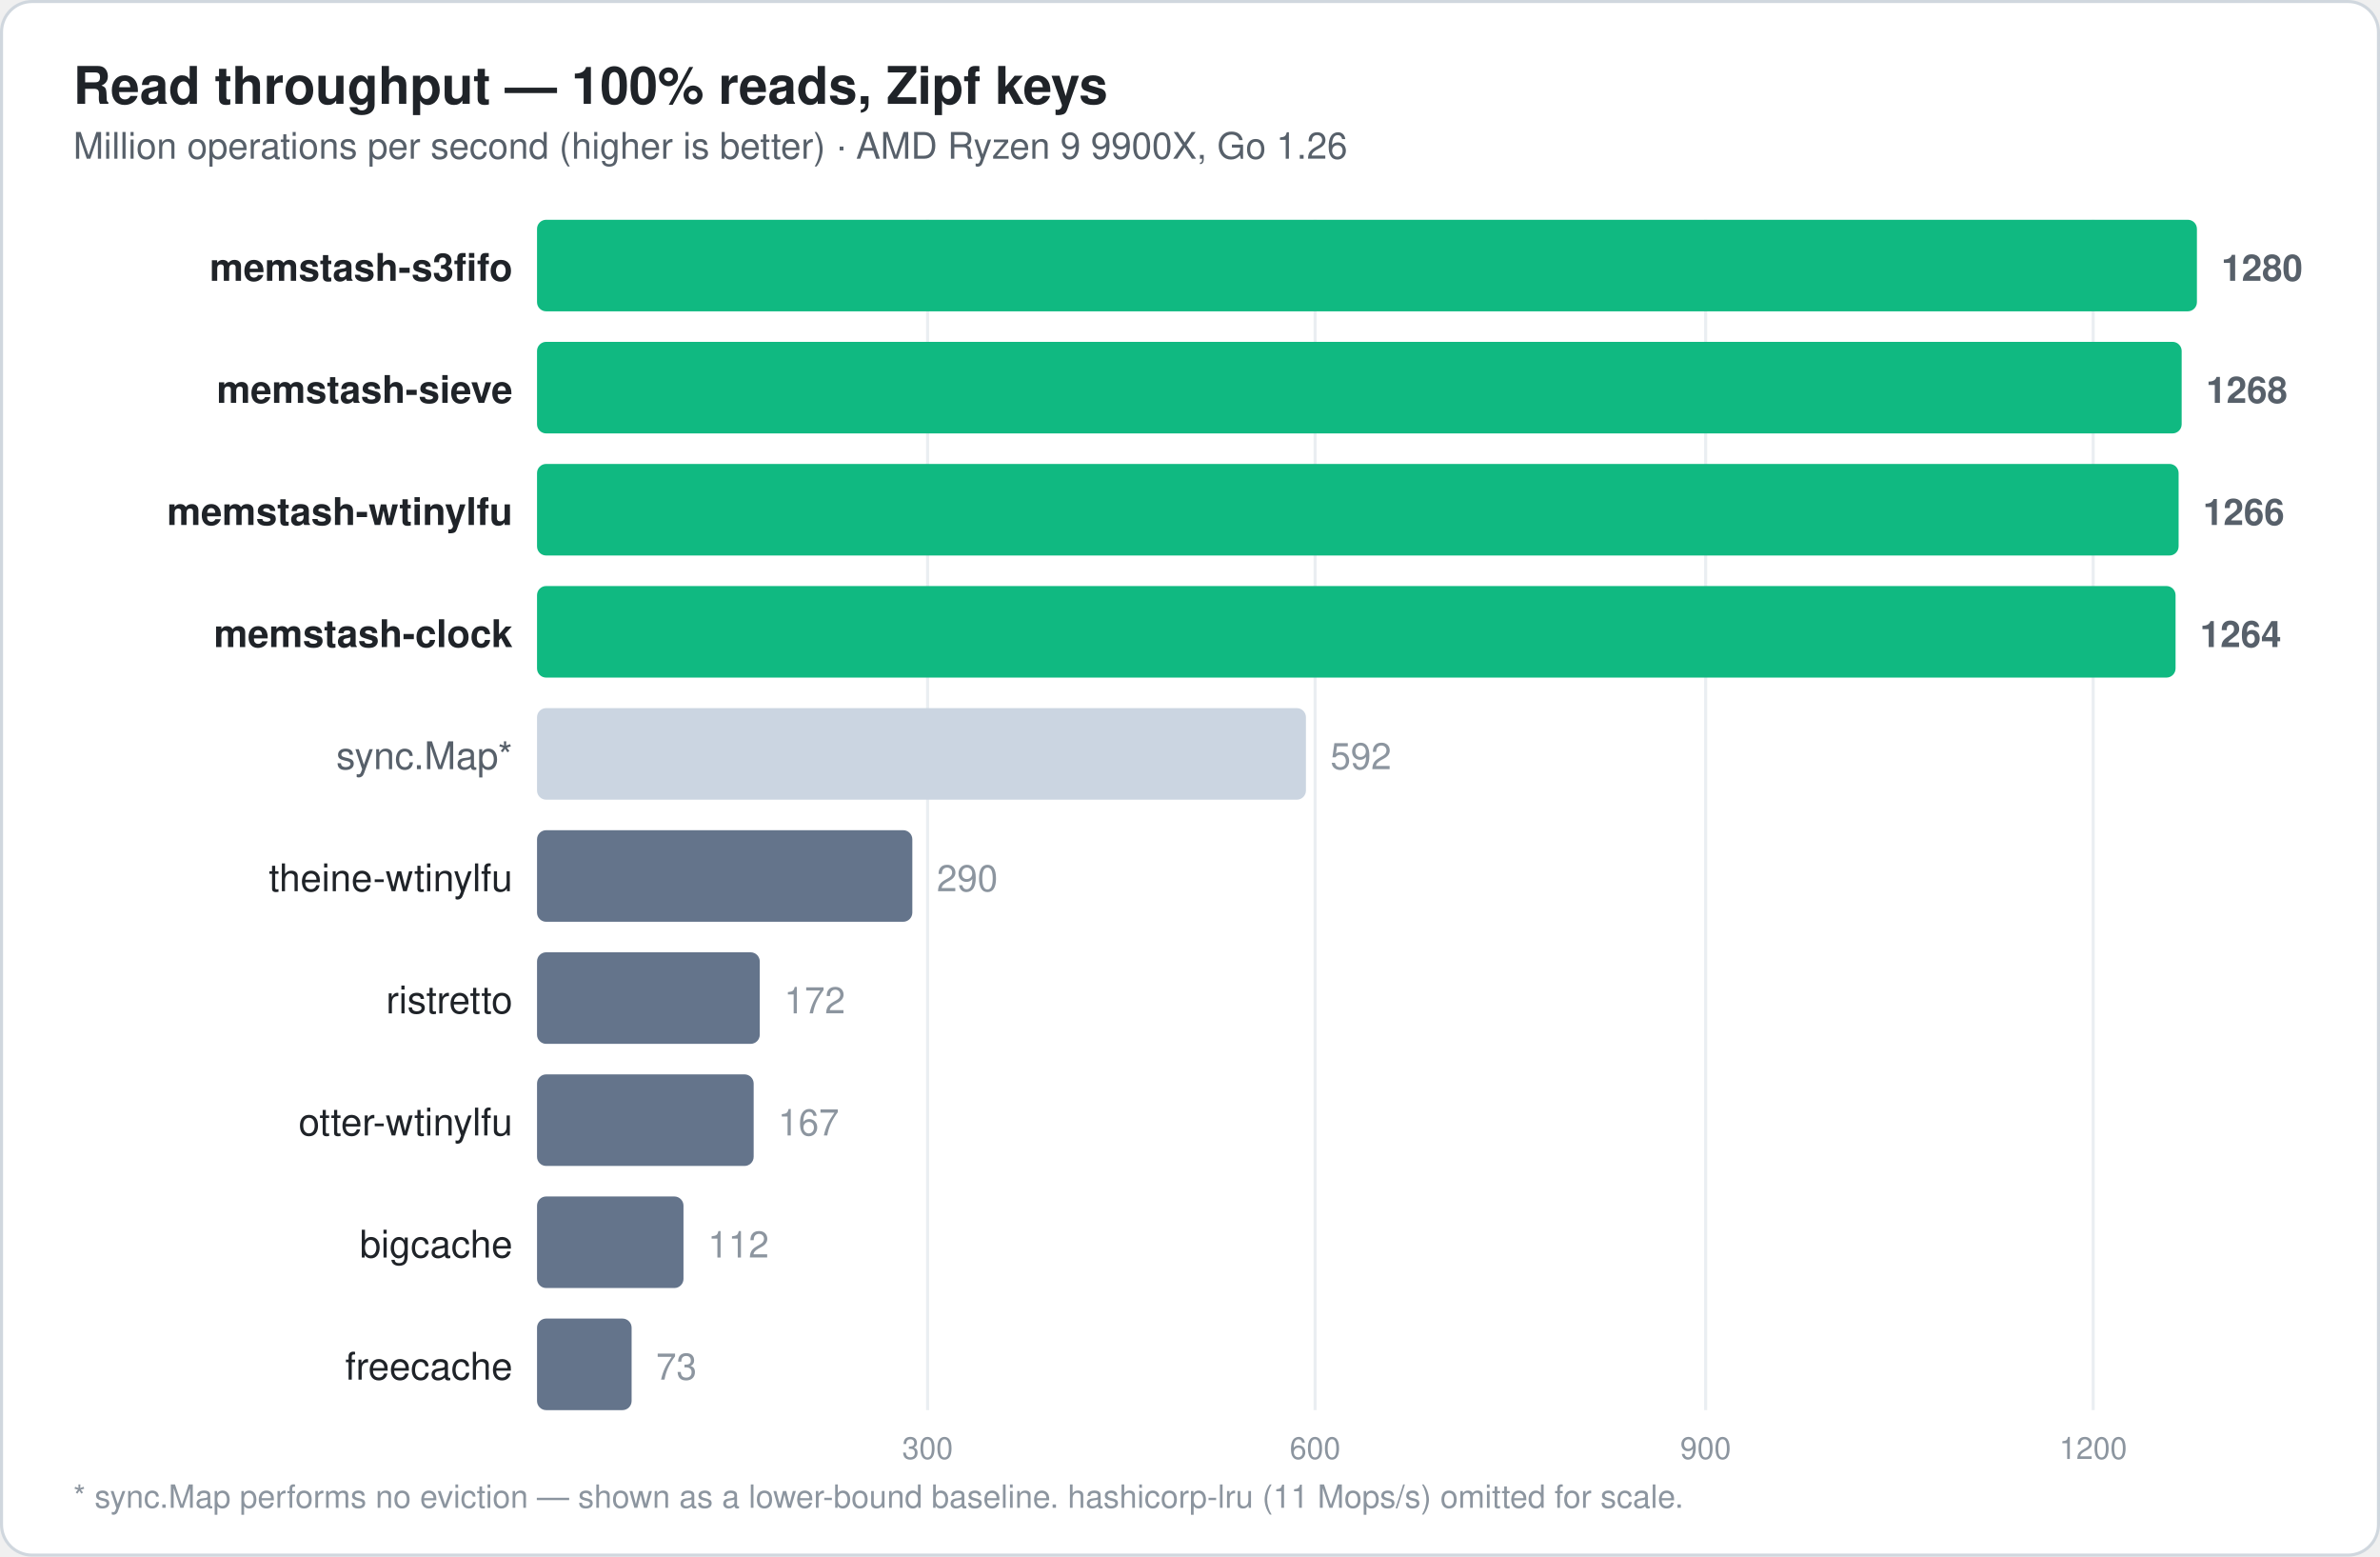
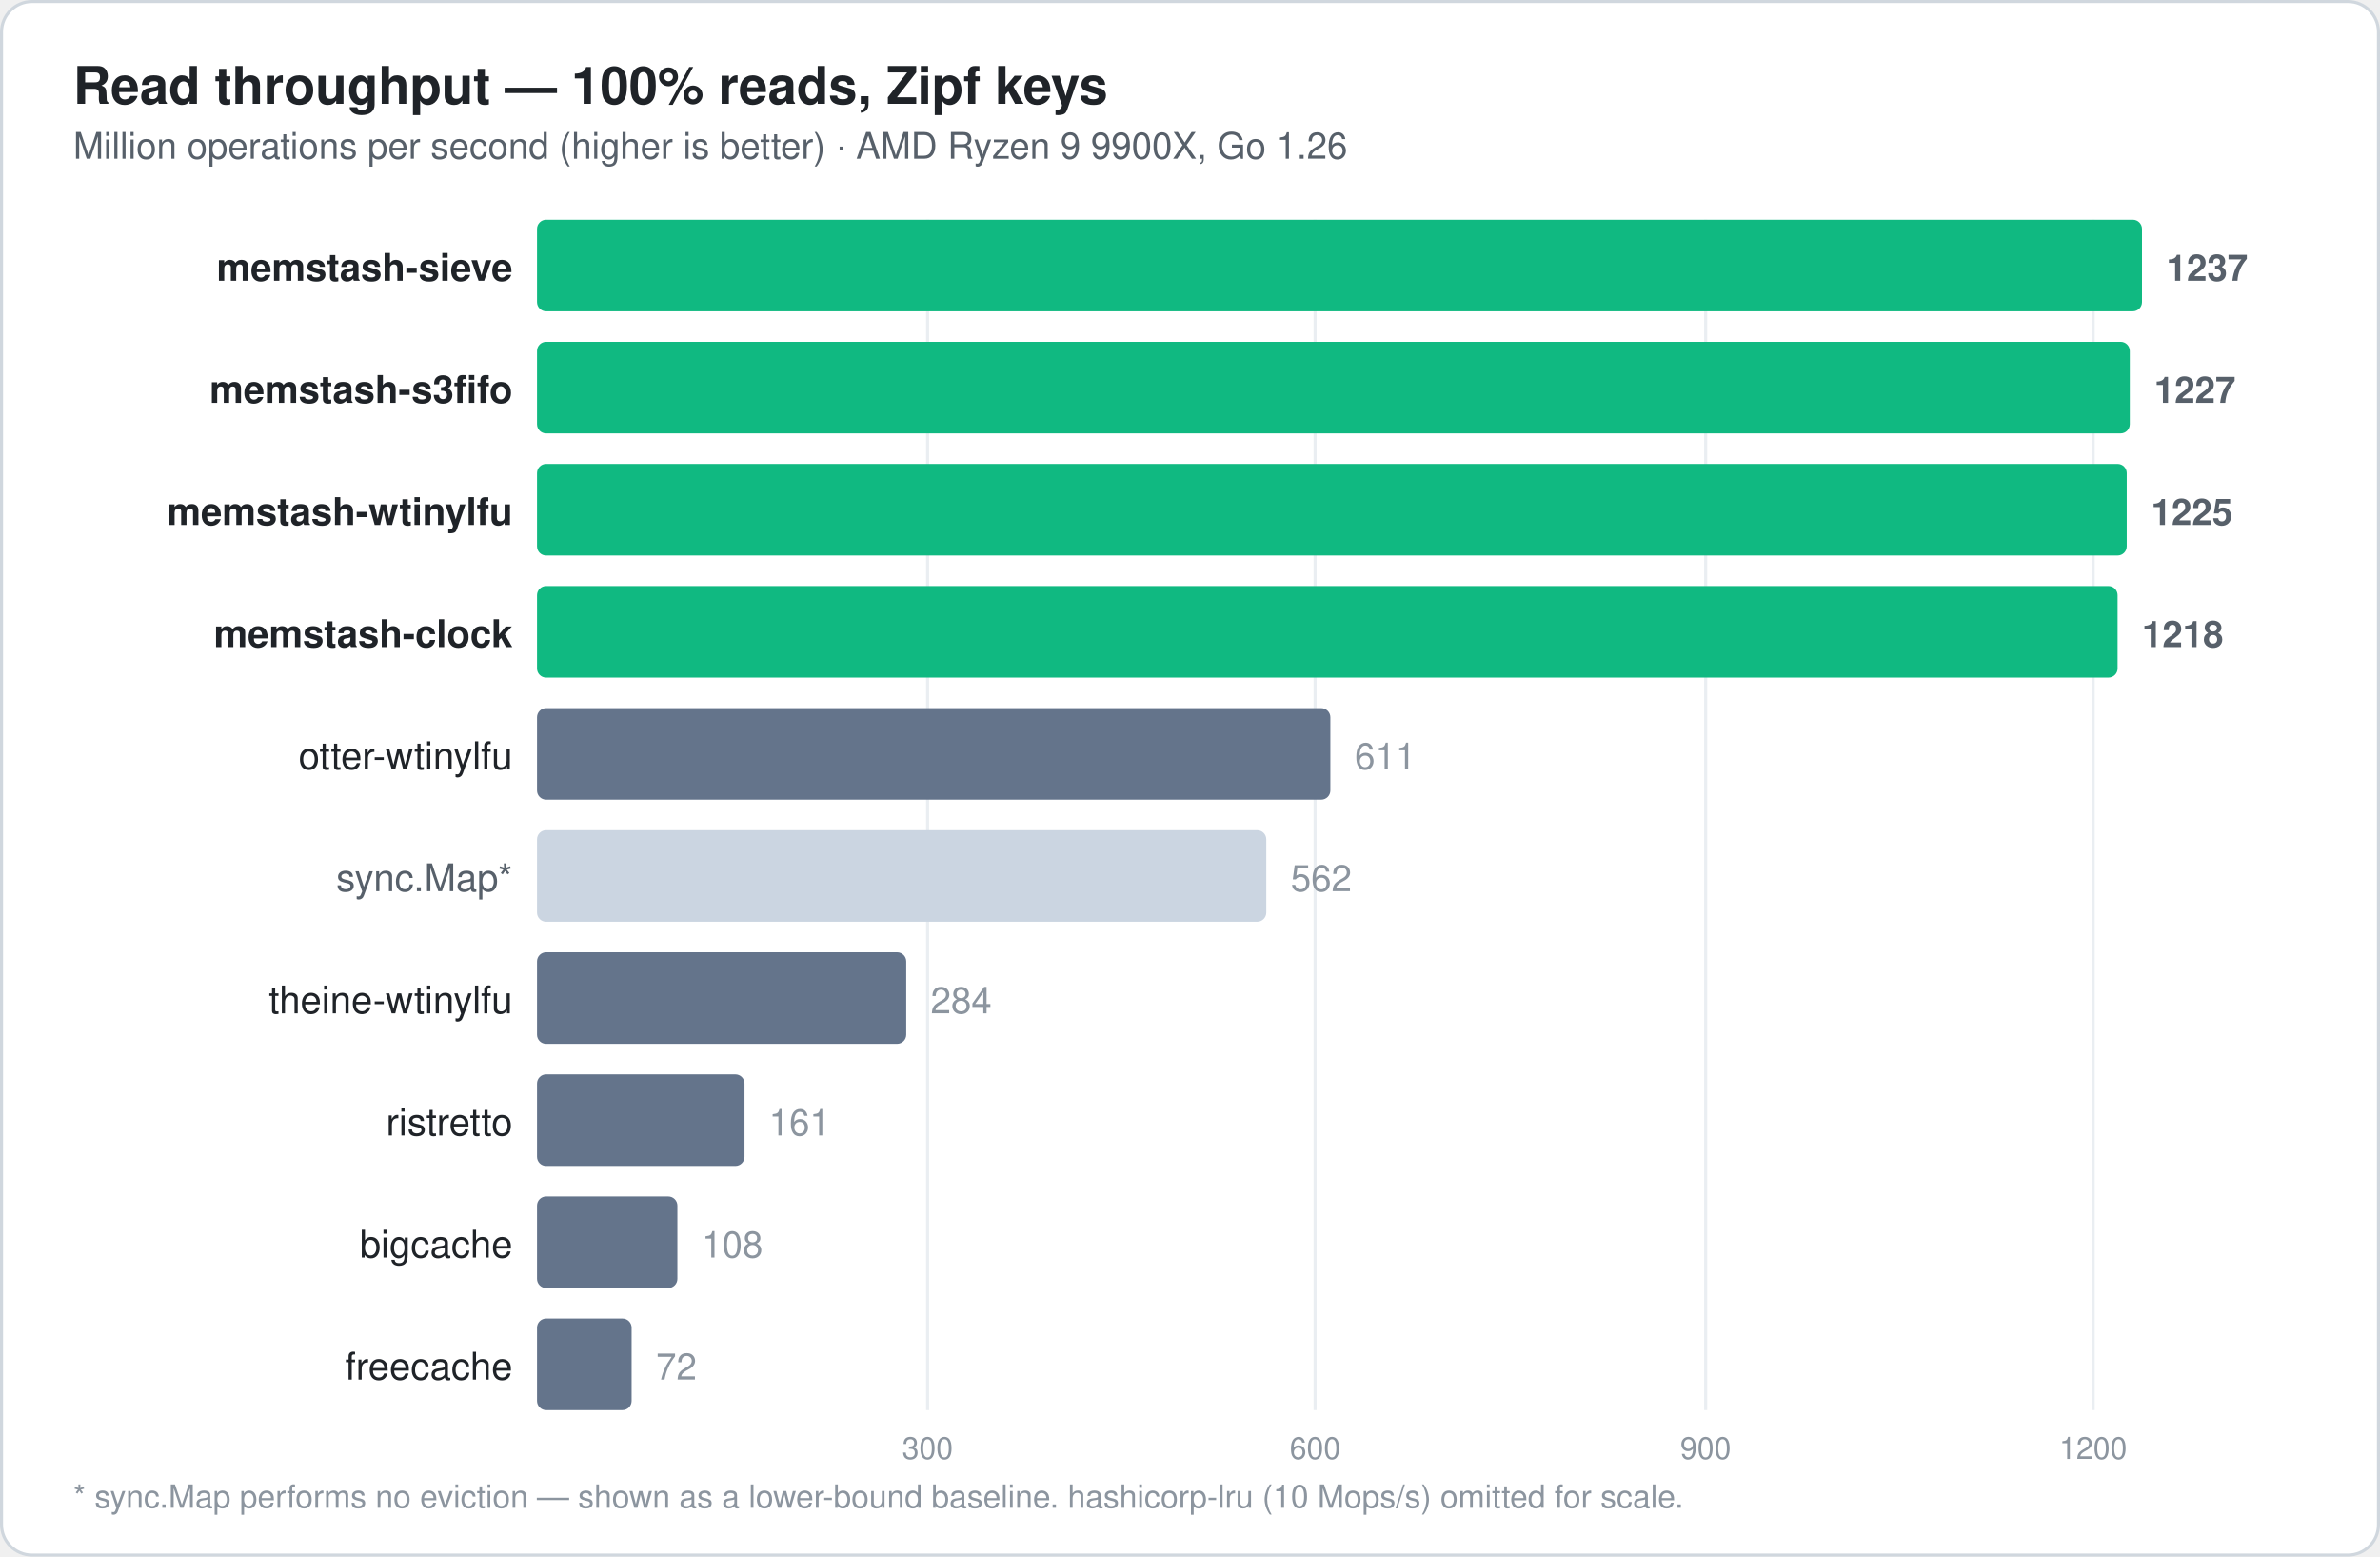
<svg xmlns="http://www.w3.org/2000/svg" viewBox="0 0 780 510" font-family="-apple-system, BlinkMacSystemFont, 'Segoe UI', Helvetica, Arial, sans-serif">
  <rect x="0.5" y="0.5" width="779" height="509" rx="10" fill="#ffffff" stroke="#d0d7de" />
  <text x="24" y="34" font-size="17" font-weight="700" fill="#1f2328">Read throughput — 100% reads, Zipf keys</text>
  <text x="24" y="52" font-size="12" fill="#57606a">Million operations per second (higher is better) · AMD Ryzen 9 9900X, Go 1.26</text>
  <g stroke="#eaeef2" stroke-width="1">
    <line x1="304" y1="72" x2="304" y2="462" />
    <line x1="431" y1="72" x2="431" y2="462" />
    <line x1="559" y1="72" x2="559" y2="462" />
    <line x1="686" y1="72" x2="686" y2="462" />
  </g>
  <g font-size="10" fill="#8c959f" text-anchor="middle">
    <text x="304" y="478">300</text>
    <text x="431" y="478">600</text>
    <text x="559" y="478">900</text>
    <text x="686" y="478">1200</text>
  </g>
  <g font-size="12.5" fill="#1f2328">
-     <text x="168" y="92" text-anchor="end" font-weight="700">memstash-s3fifo</text>
-     <rect x="176" y="72" width="544" height="30" rx="3" fill="#10b981" />
-     <text x="728" y="92" font-size="12" fill="#57606a" font-weight="700">1280</text>
-     <text x="168" y="132" text-anchor="end" font-weight="700">memstash-sieve</text>
-     <rect x="176" y="112" width="539" height="30" rx="3" fill="#10b981" />
-     <text x="723" y="132" font-size="12" fill="#57606a" font-weight="700">1268</text>
+     <text x="168" y="92" text-anchor="end" font-weight="700">memstash-sieve</text>
+     <rect x="176" y="72" width="526" height="30" rx="3" fill="#10b981" />
+     <text x="710" y="92" font-size="12" fill="#57606a" font-weight="700">1237</text>
+     <text x="168" y="132" text-anchor="end" font-weight="700">memstash-s3fifo</text>
+     <rect x="176" y="112" width="522" height="30" rx="3" fill="#10b981" />
+     <text x="706" y="132" font-size="12" fill="#57606a" font-weight="700">1227</text>
    <text x="168" y="172" text-anchor="end" font-weight="700">memstash-wtinylfu</text>
-     <rect x="176" y="152" width="538" height="30" rx="3" fill="#10b981" />
-     <text x="722" y="172" font-size="12" fill="#57606a" font-weight="700">1266</text>
+     <rect x="176" y="152" width="521" height="30" rx="3" fill="#10b981" />
+     <text x="705" y="172" font-size="12" fill="#57606a" font-weight="700">1225</text>
    <text x="168" y="212" text-anchor="end" font-weight="700">memstash-clock</text>
-     <rect x="176" y="192" width="537" height="30" rx="3" fill="#10b981" />
-     <text x="721" y="212" font-size="12" fill="#57606a" font-weight="700">1264</text>
-     <text x="168" y="252" text-anchor="end" fill="#57606a">sync.Map*</text>
-     <rect x="176" y="232" width="252" height="30" rx="3" fill="#cbd5e1" />
-     <text x="436" y="252" font-size="12" fill="#8c959f">592</text>
-     <text x="168" y="292" text-anchor="end">theine-wtinylfu</text>
-     <rect x="176" y="272" width="123" height="30" rx="3" fill="#64748b" />
-     <text x="307" y="292" font-size="12" fill="#8c959f">290</text>
-     <text x="168" y="332" text-anchor="end">ristretto</text>
-     <rect x="176" y="312" width="73" height="30" rx="3" fill="#64748b" />
-     <text x="257" y="332" font-size="12" fill="#8c959f">172</text>
-     <text x="168" y="372" text-anchor="end">otter-wtinylfu</text>
-     <rect x="176" y="352" width="71" height="30" rx="3" fill="#64748b" />
-     <text x="255" y="372" font-size="12" fill="#8c959f">167</text>
+     <rect x="176" y="192" width="518" height="30" rx="3" fill="#10b981" />
+     <text x="702" y="212" font-size="12" fill="#57606a" font-weight="700">1218</text>
+     <text x="168" y="252" text-anchor="end">otter-wtinylfu</text>
+     <rect x="176" y="232" width="260" height="30" rx="3" fill="#64748b" />
+     <text x="444" y="252" font-size="12" fill="#8c959f">611</text>
+     <text x="168" y="292" text-anchor="end" fill="#57606a">sync.Map*</text>
+     <rect x="176" y="272" width="239" height="30" rx="3" fill="#cbd5e1" />
+     <text x="423" y="292" font-size="12" fill="#8c959f">562</text>
+     <text x="168" y="332" text-anchor="end">theine-wtinylfu</text>
+     <rect x="176" y="312" width="121" height="30" rx="3" fill="#64748b" />
+     <text x="305" y="332" font-size="12" fill="#8c959f">284</text>
+     <text x="168" y="372" text-anchor="end">ristretto</text>
+     <rect x="176" y="352" width="68" height="30" rx="3" fill="#64748b" />
+     <text x="252" y="372" font-size="12" fill="#8c959f">161</text>
    <text x="168" y="412" text-anchor="end">bigcache</text>
-     <rect x="176" y="392" width="48" height="30" rx="3" fill="#64748b" />
-     <text x="232" y="412" font-size="12" fill="#8c959f">112</text>
+     <rect x="176" y="392" width="46" height="30" rx="3" fill="#64748b" />
+     <text x="230" y="412" font-size="12" fill="#8c959f">108</text>
    <text x="168" y="452" text-anchor="end">freecache</text>
    <rect x="176" y="432" width="31" height="30" rx="3" fill="#64748b" />
-     <text x="215" y="452" font-size="12" fill="#8c959f">73</text>
+     <text x="215" y="452" font-size="12" fill="#8c959f">72</text>
  </g>
-   <text x="24" y="494" font-size="10.5" fill="#8c959f">* sync.Map performs no eviction — shown as a lower-bound baseline. hashicorp-lru (11 Mops/s) omitted for scale.</text>
+   <text x="24" y="494" font-size="10.5" fill="#8c959f">* sync.Map performs no eviction — shown as a lower-bound baseline. hashicorp-lru (10 Mops/s) omitted for scale.</text>
</svg>
